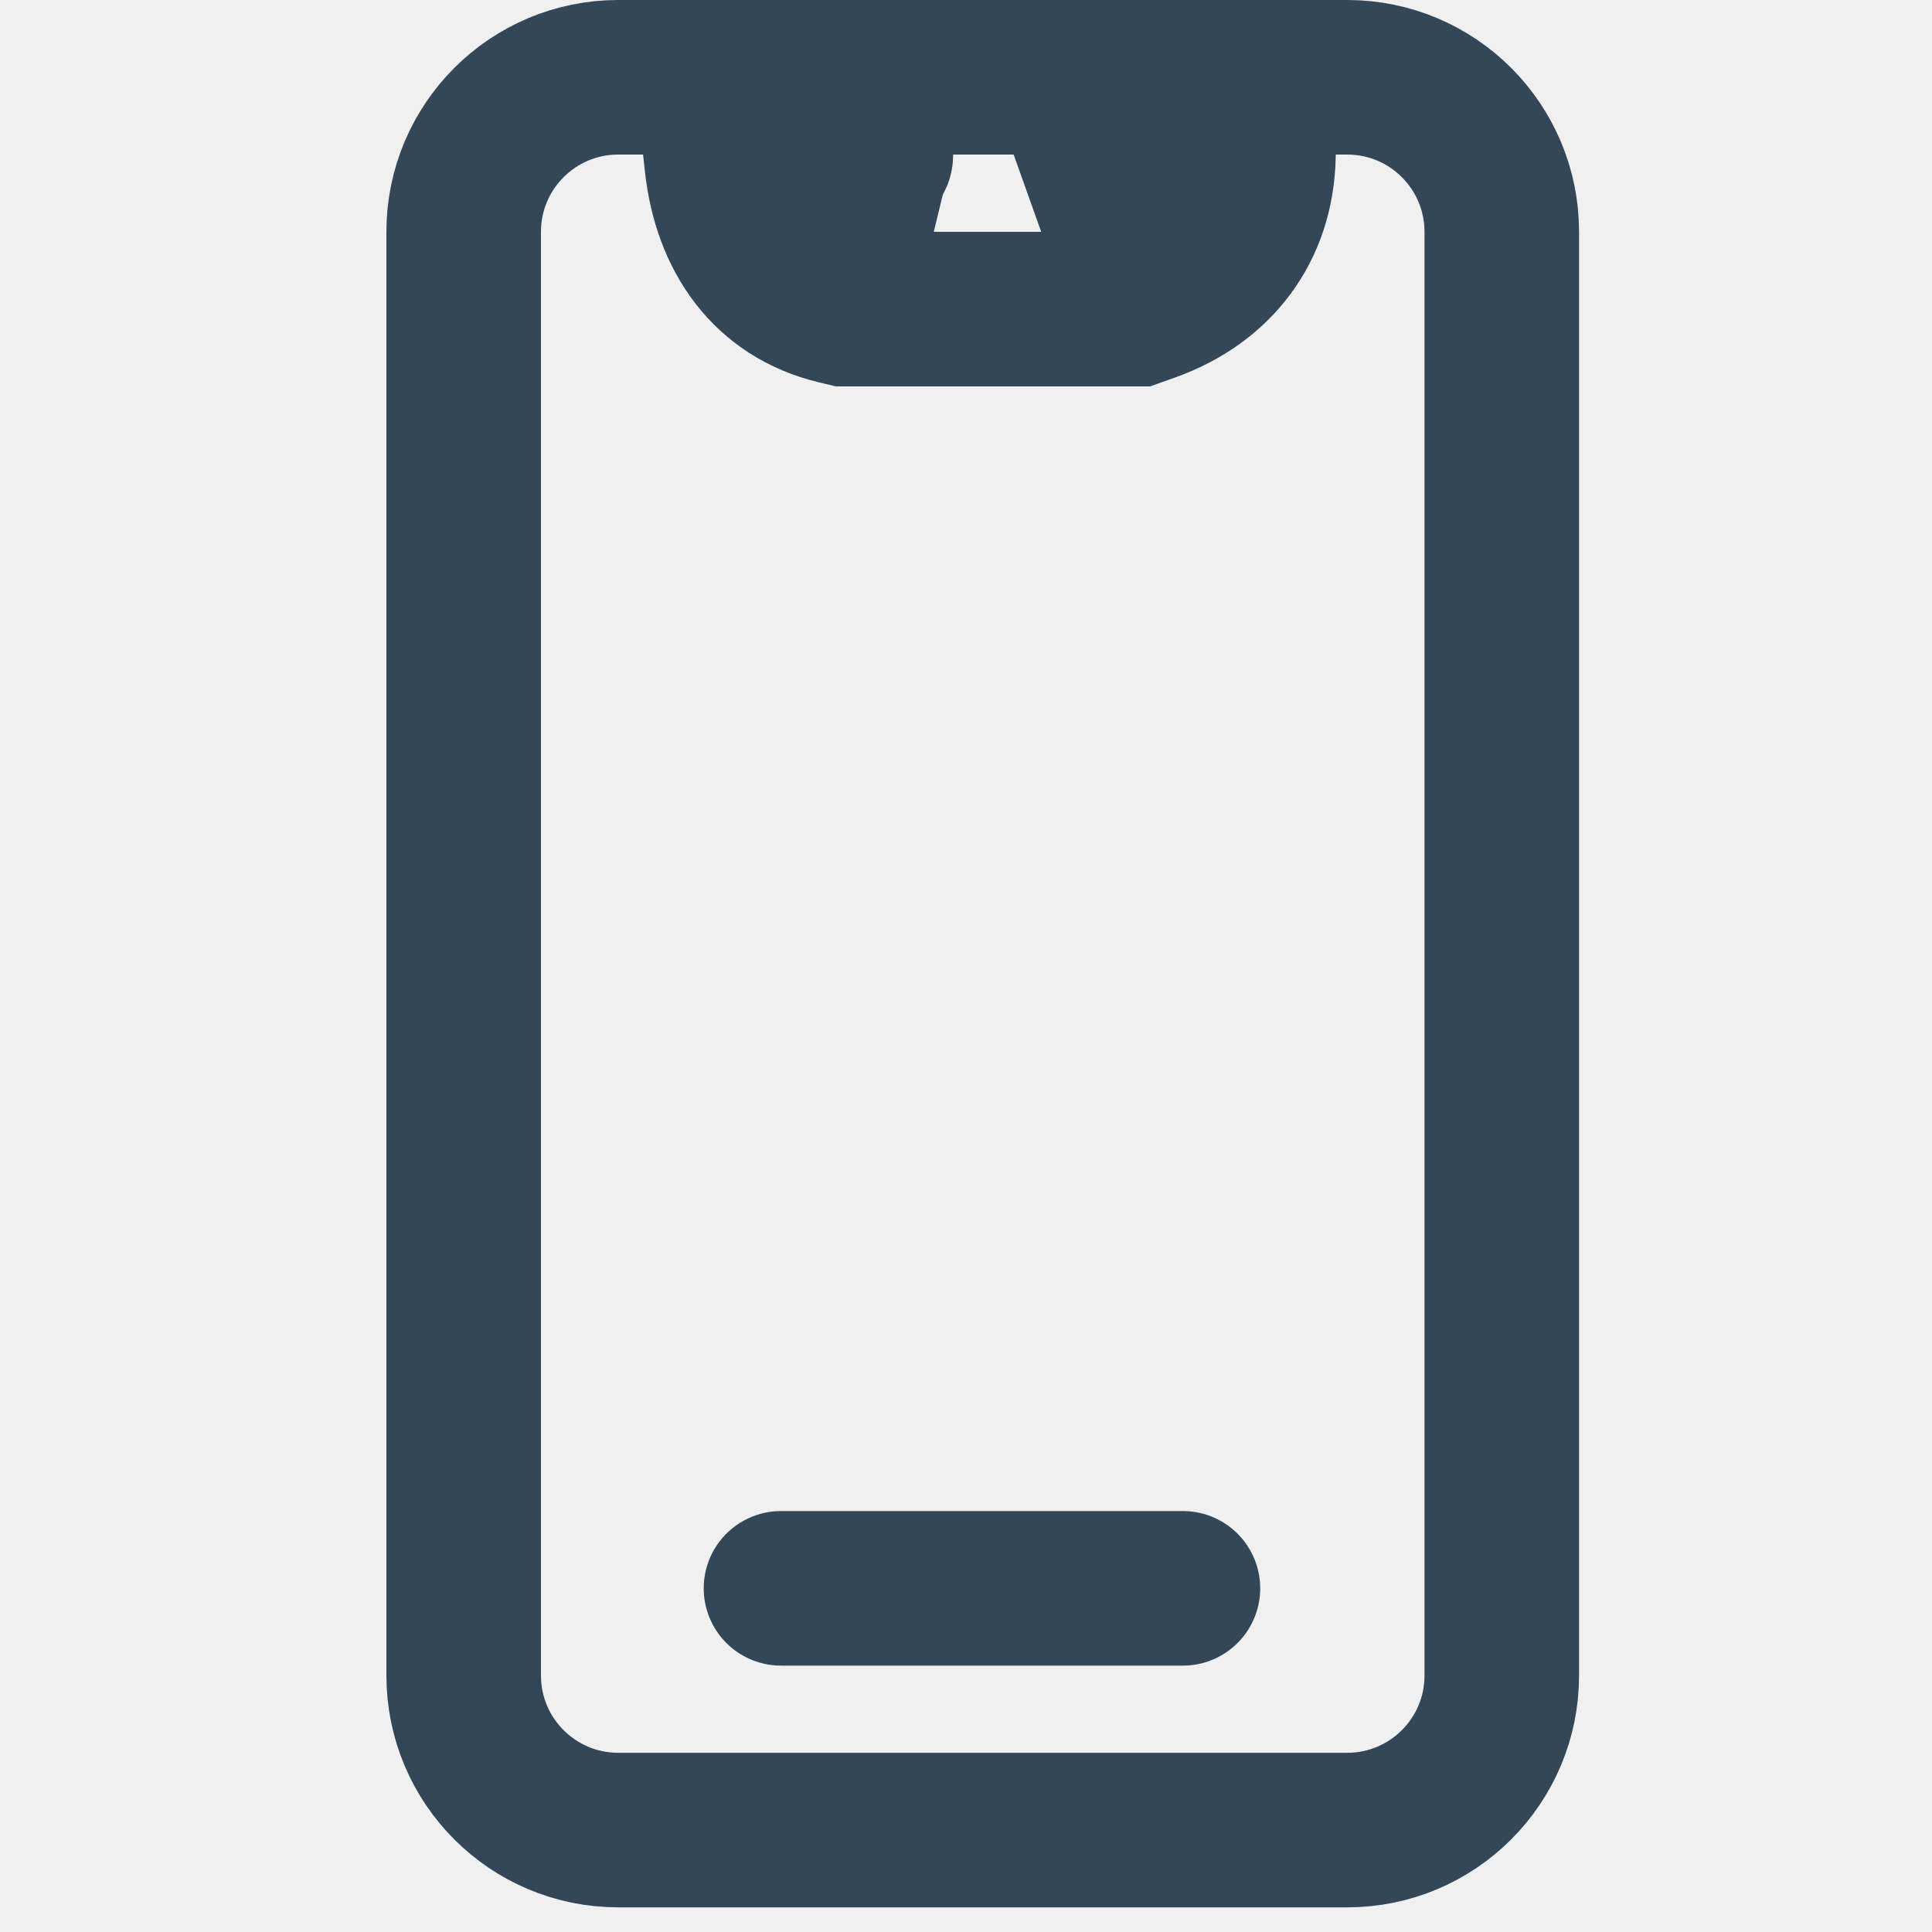
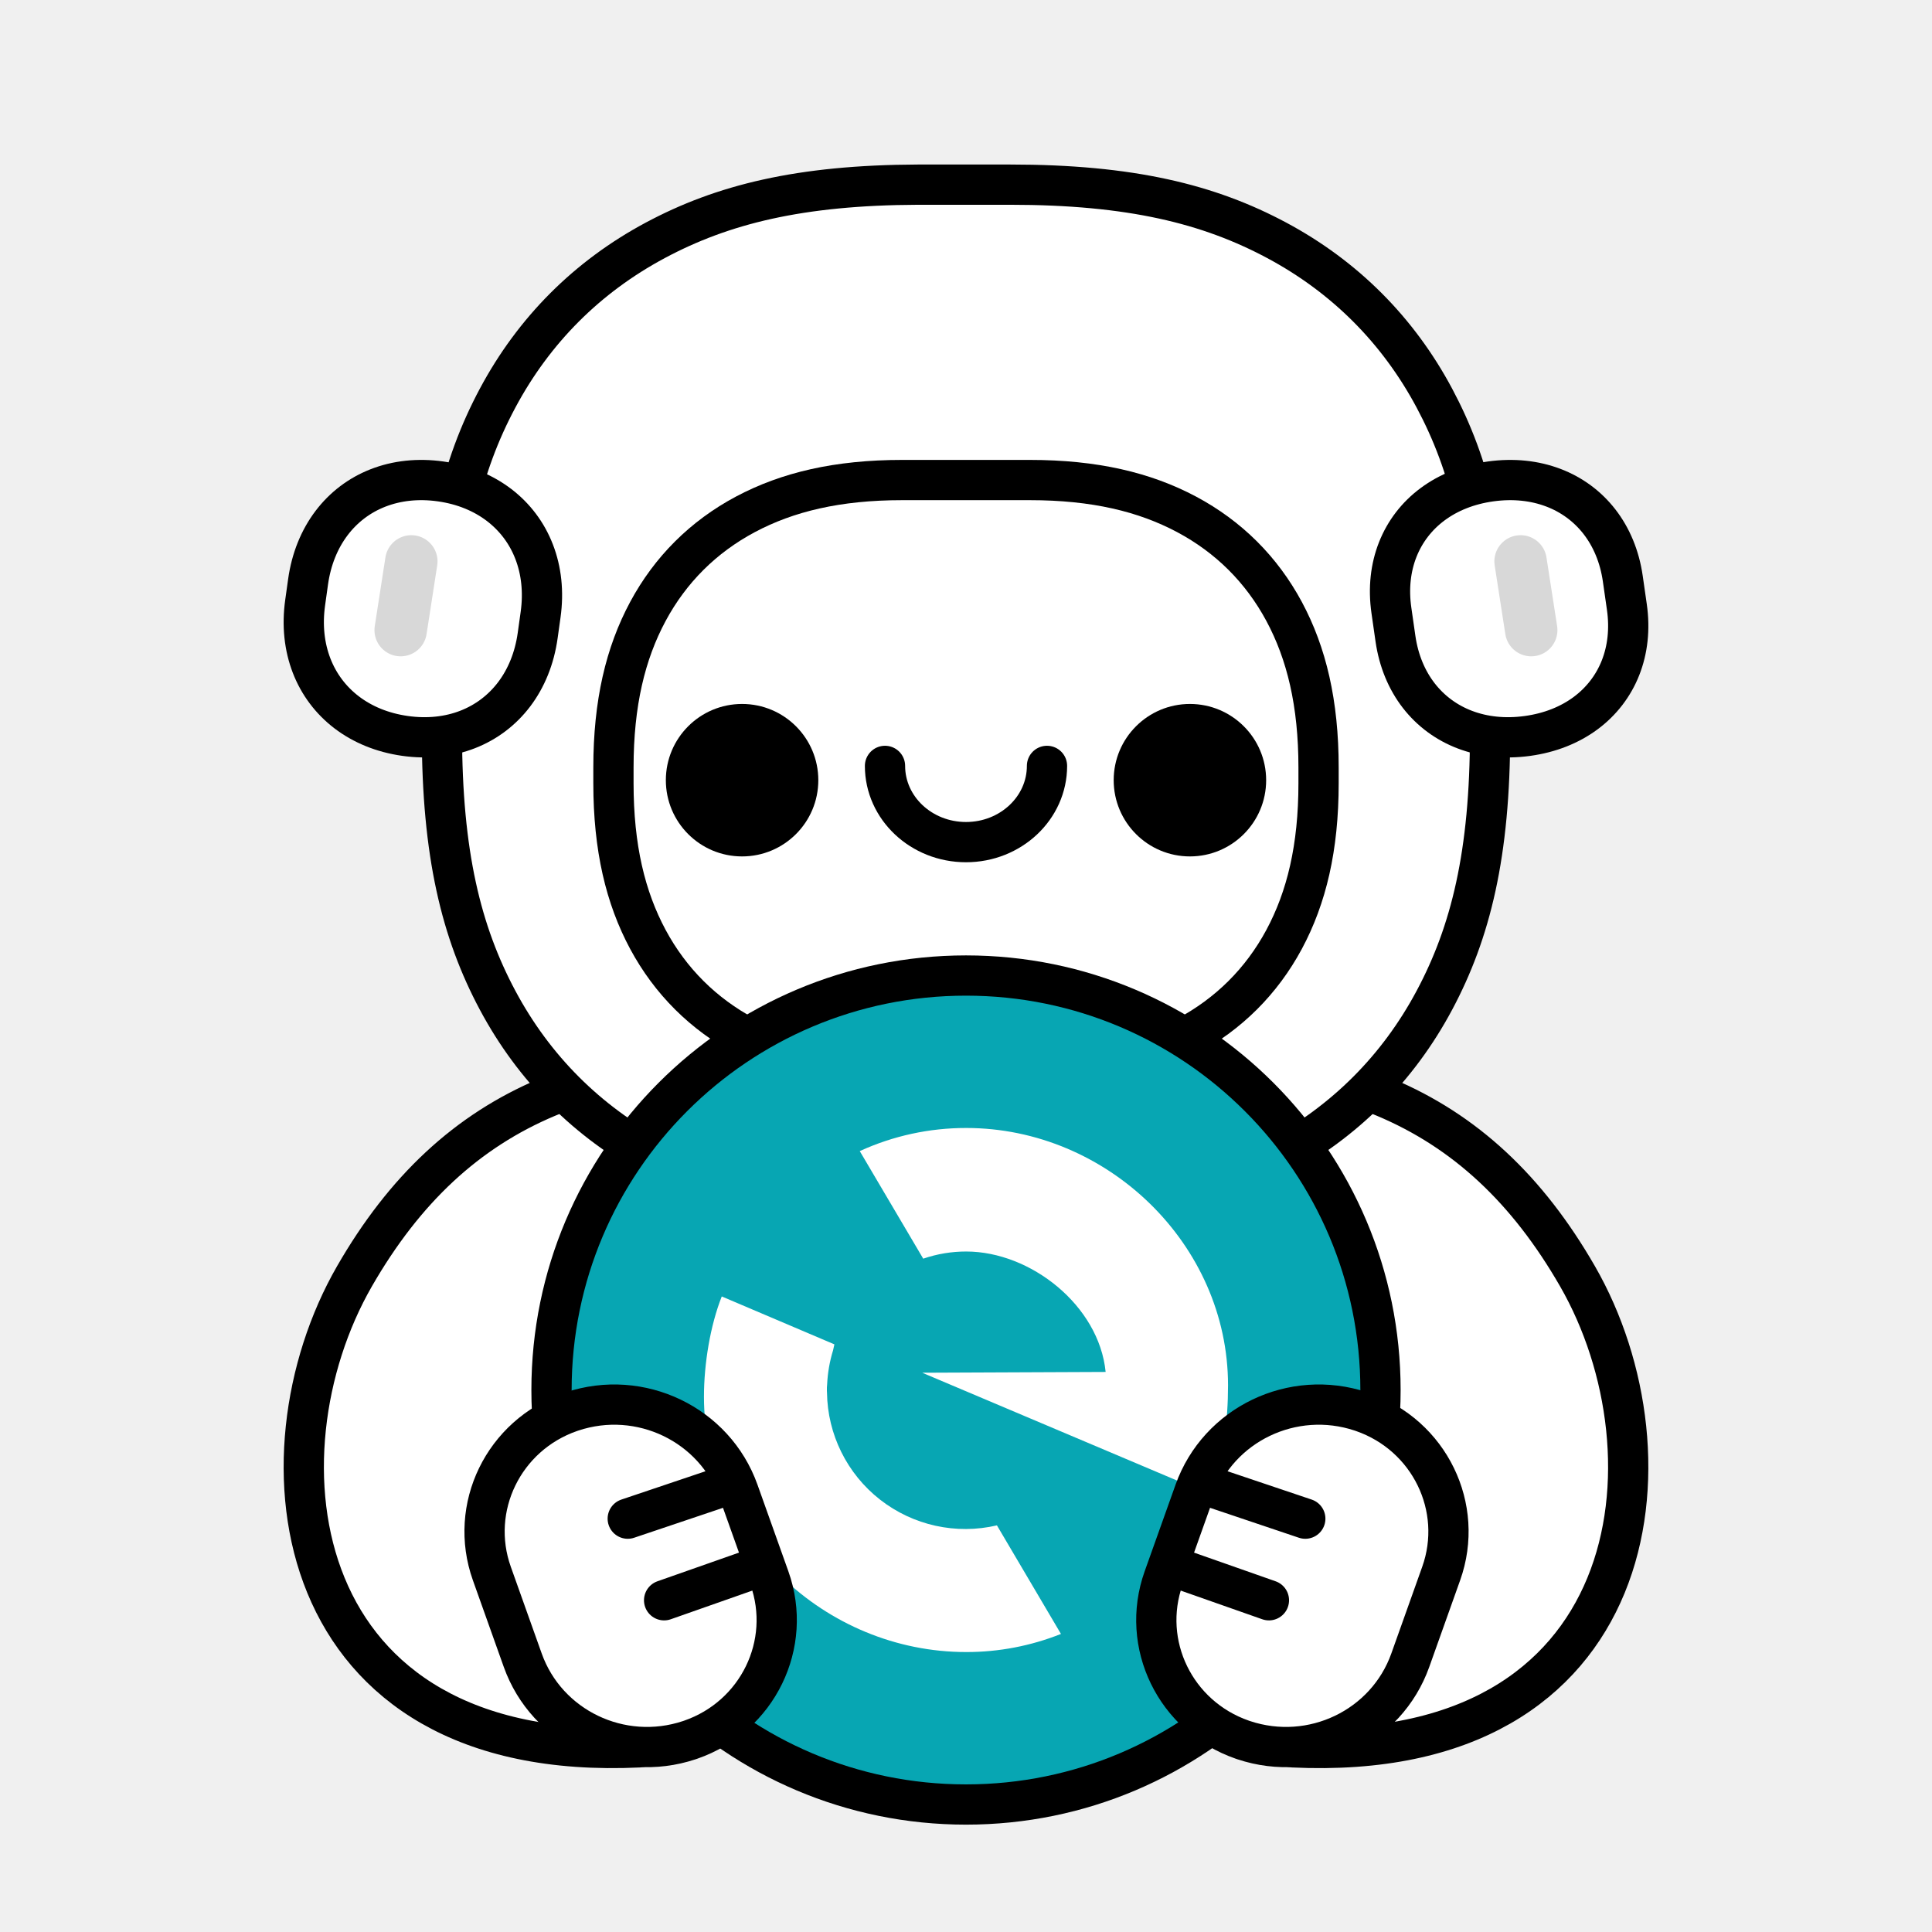
- <svg xmlns="http://www.w3.org/2000/svg" width="25px" height="25px" viewBox="0 0 25 25" version="1.1">
-   <g id="Interact-with-contract" stroke="none" stroke-width="1" fill="none" fill-rule="evenodd">
-     <g id="Group-4" transform="translate(5, 0)" fill-rule="nonzero" stroke="#334758" stroke-width="2">
-       <g id="Group-35">
-         <g id="Group-34">
-           <rect id="Rectangle" x="1" y="1" width="13.433" height="22.681" rx="2" />
-           <path d="M5.106,20.553 L10.307,20.553" id="Line" stroke-linecap="round" />
-           <path d="M9.285,2 C9.286,2.042 9.29,2.026 9.199,2.058 L9.535,3 L9.535,2 L9.285,2 Z M6.334,2 L6.054,2 L6.054,3 L6.29,2.028 C6.313,2.034 6.332,2.052 6.334,2 Z M4.219,1 L11.308,1 L11.284,2.023 C11.263,2.937 10.743,3.63 9.872,3.942 L9.709,4 L9.535,4 C9.1,4 9.1,4 7.795,4 C6.489,4 6.489,4 6.054,4 L5.935,4 L5.819,3.972 C4.948,3.761 4.443,3.06 4.339,2.108 L4.219,1 Z" id="Path-3" />
+ <svg xmlns="http://www.w3.org/2000/svg" width="120px" height="120px" viewBox="0 0 120 120" version="1.1">
+   <g id="Symbols" stroke="none" stroke-width="1" fill="none" fill-rule="evenodd">
+     <g id="Color/Big">
+       <g id="Elements/App-Icon">
+         <g id="icon" transform="translate(2, 2)">
+           <path d="M78.29,106.531 C100.188,107.566 102.396,88.42 95.982,77.271 C89.767,66.47 80.446,62.771 65.37,64.19 C50.295,65.609 65.435,90.169 75.778,88.368 C80.47,87.551 76.398,106.441 78.29,106.531 Z" id="right-arm" stroke="#000000" stroke-width="2.5" fill="#FFFFFF" fill-rule="nonzero" />
+           <path d="M37.709,106.531 C15.811,107.566 13.603,88.42 20.017,77.271 C26.232,66.47 35.553,62.771 50.629,64.19 C65.704,65.609 50.564,90.169 40.221,88.368 C35.529,87.551 39.6,106.441 37.709,106.531 Z" id="left-arm" stroke="#000000" stroke-width="2.5" fill="#FFFFFF" fill-rule="nonzero" />
+           <path d="M60.741,9.469 C68.226,9.469 73.087,10.672 77.306,12.931 C81.525,15.19 84.837,18.505 87.093,22.729 C89.325,26.908 90.525,31.715 90.551,39.073 L90.551,43.544 C90.551,51.037 89.349,55.904 87.093,60.128 C84.837,64.352 81.525,67.667 77.306,69.926 C73.087,72.185 68.226,73.388 60.741,73.388 L55.259,73.388 C47.774,73.388 42.913,72.185 38.694,69.926 C34.475,67.667 31.163,64.352 28.907,60.128 C26.651,55.904 25.449,51.037 25.449,43.544 L25.449,39.314 C25.449,31.82 26.651,26.953 28.907,22.729 C31.163,18.505 34.475,15.19 38.694,12.931 C42.867,10.697 47.669,9.495 55.018,9.469 L60.741,9.469 Z" id="helmet" stroke="#000000" stroke-width="2.5" fill="#FFFFFF" fill-rule="nonzero" />
+           <path d="M54.037,27.816 L61.963,27.816 C65.979,27.816 69.09,28.557 71.701,29.947 C74.312,31.338 76.361,33.378 77.758,35.978 C79.154,38.578 79.898,41.676 79.898,45.674 L79.898,46.653 C79.898,50.651 79.154,53.749 77.758,56.349 C76.361,58.948 74.312,60.989 71.701,62.379 C69.09,63.77 65.979,64.51 61.963,64.51 L54.037,64.51 C50.021,64.51 46.91,63.77 44.299,62.379 C41.688,60.989 39.639,58.948 38.242,56.349 C36.846,53.749 36.102,50.651 36.102,46.653 L36.102,45.674 C36.102,41.676 36.846,38.578 38.242,35.978 C39.639,33.378 41.688,31.338 44.299,29.947 C46.91,28.557 50.021,27.816 54.037,27.816 Z" id="screen" stroke="#000000" stroke-width="2.5" fill="#FFFFFF" fill-rule="nonzero" />
+           <circle id="left-eye" fill="#000000" fill-rule="nonzero" cx="44.092" cy="46.459" r="4.735" />
+           <circle id="right-eye" fill="#000000" fill-rule="nonzero" cx="71.908" cy="46.459" r="4.735" />
+           <path d="M52.969,45.571 C52.969,48.186 55.222,50.306 58,50.306 C60.778,50.306 63.031,48.186 63.031,45.571" id="month" stroke="#000000" stroke-width="2.5" stroke-linecap="round" />
+           <g id="left-ear" transform="translate(16.86735, 27.81633)">
+             <path d="M8.503,0.086 C9.919,0.286 11.146,0.798 12.132,1.55 C13.118,2.303 13.862,3.294 14.309,4.454 C14.757,5.613 14.909,6.94 14.71,8.362 L14.529,9.657 C14.33,11.079 13.82,12.312 13.072,13.303 C12.323,14.293 11.336,15.041 10.182,15.491 C9.028,15.941 7.708,16.093 6.292,15.893 C4.877,15.693 3.65,15.181 2.664,14.429 C1.678,13.677 0.934,12.685 0.486,11.526 C0.039,10.366 -0.113,9.039 0.086,7.617 L0.267,6.323 C0.466,4.901 0.976,3.667 1.724,2.677 C2.473,1.686 3.46,0.939 4.614,0.489 C5.768,0.039 7.088,-0.114 8.503,0.086 Z" id="ear" stroke="#000000" stroke-width="2.5" fill="#FFFFFF" fill-rule="nonzero" />
+             <line x1="6.38" y1="5.027" x2="6.319" y2="9.347" id="Path-3" stroke="#D8D8D8" stroke-width="3.255" stroke-linecap="round" stroke-linejoin="round" transform="translate(6.349421, 7.187039) rotate(8) translate(-6.349421, -7.187039) " />
+           </g>
+           <g id="right-ear" transform="translate(84.33674, 27.81633)">
+             <path d="M6.262,0.084 C4.851,0.278 3.628,0.773 2.647,1.501 C1.666,2.228 0.927,3.188 0.482,4.311 C0.037,5.434 -0.112,6.72 0.086,8.099 L0.338,9.855 C0.537,11.235 1.043,12.431 1.787,13.391 C2.531,14.35 3.512,15.073 4.66,15.508 C5.808,15.943 7.123,16.089 8.534,15.895 C9.945,15.702 11.168,15.206 12.149,14.479 C13.13,13.751 13.869,12.792 14.314,11.669 C14.758,10.546 14.908,9.26 14.71,7.88 L14.458,6.124 C14.259,4.744 13.753,3.548 13.009,2.589 C12.265,1.63 11.284,0.906 10.136,0.472 C8.988,0.037 7.673,-0.11 6.262,0.084 Z" id="Rectangle" stroke="#000000" stroke-width="2.5" fill="#FFFFFF" fill-rule="nonzero" />
+             <line x1="8.47" y1="5.027" x2="8.409" y2="9.347" id="Path-3" stroke="#D8D8D8" stroke-width="3.255" stroke-linecap="round" stroke-linejoin="round" transform="translate(8.439408, 7.187039) scale(-1, 1) rotate(8) translate(-8.439408, -7.187039) " />
+           </g>
+           <g id="logo" transform="translate(32.2551, 58.59184)" fill-rule="nonzero">
+             <path d="M25.745,0 C11.526,0 0,11.527 0,25.745 C0,39.963 11.527,51.49 25.745,51.49 C39.963,51.49 51.49,39.963 51.49,25.745 C51.49,11.527 39.965,0 25.745,0 Z" id="Path" fill="#07A6B3" />
+             <path d="M25.745,0 C11.526,0 0,11.527 0,25.745 C0,39.963 11.527,51.49 25.745,51.49 C39.963,51.49 51.49,39.963 51.49,25.745 C51.49,11.527 39.965,0 25.745,0 Z" id="Path" stroke="#000000" stroke-width="2.5" />
+             <path d="M10.575,19.933 L17.571,22.909 C17.549,23.007 17.52,23.135 17.488,23.279 C17.278,23.96 17.155,24.665 17.121,25.377 C17.106,25.518 17.1,25.66 17.105,25.802 L17.111,25.9 L17.111,25.9 C17.143,28.501 18.355,30.949 20.406,32.553 C22.458,34.157 25.128,34.745 27.666,34.152 L31.643,40.895 C29.77,41.641 27.772,42.023 25.756,42.02 C16.988,42.02 9.469,34.923 9.469,26.165 C9.469,24.109 9.861,21.736 10.575,19.933 Z M25.758,9.469 C34.527,9.469 42.02,16.698 42.02,25.454 C42.019,27.668 41.751,29.877 40.953,31.804 L40.785,32.184 L23.026,24.671 L34.418,24.622 C34.008,20.496 29.762,17.142 25.757,17.142 C24.849,17.141 23.947,17.291 23.088,17.587 L19.146,10.905 C21.221,9.956 23.476,9.466 25.758,9.469 Z" id="Combined-Shape" fill="#FFFFFF" />
+           </g>
+           <g id="hand" transform="translate(37.38392, 95.9437) rotate(-1) translate(-37.38392, -95.9437) translate(27.88391, 84.9437)" fill="#FFFFFF" fill-rule="nonzero" stroke="#000000" stroke-width="2.5">
+             <path d="M2.496,16.056 L0.671,10.638 C-0.719,6.513 1.547,2.059 5.732,0.689 L5.826,0.659 L5.826,0.659 C10.096,-0.68 14.665,1.613 16.078,5.804 L17.904,11.222 C19.293,15.347 17.027,19.801 12.842,21.171 L12.748,21.201 L12.748,21.201 C8.478,22.541 3.909,20.248 2.496,16.056 Z" id="Rectangle-Copy-3" />
+             <line x1="12.109" y1="9.543" x2="12.151" y2="3.33" id="Line-Copy-2" stroke-linecap="round" transform="translate(12.13029, 6.436468) rotate(-108) translate(-12.13029, -6.436468) " />
+             <line x1="14.308" y1="14.612" x2="14.268" y2="8.398" id="Line-Copy-3" stroke-linecap="round" transform="translate(14.28818, 11.50497) rotate(-108) translate(-14.28818, -11.50497) " />
+           </g>
+           <g id="hand" transform="translate(78.68025, 95.9437) scale(-1, 1) rotate(-1) translate(-78.68025, -95.9437) translate(69.18025, 84.9437)" fill="#FFFFFF" fill-rule="nonzero" stroke="#000000" stroke-width="2.5">
+             <path d="M2.496,16.056 L0.671,10.638 C-0.719,6.513 1.547,2.059 5.732,0.689 L5.826,0.659 L5.826,0.659 C10.096,-0.68 14.665,1.613 16.078,5.804 L17.904,11.222 C19.293,15.347 17.027,19.801 12.842,21.171 L12.748,21.201 L12.748,21.201 C8.478,22.541 3.909,20.248 2.496,16.056 Z" id="Rectangle-Copy-3" />
+             <line x1="12.109" y1="9.543" x2="12.151" y2="3.33" id="Line-Copy-2" stroke-linecap="round" transform="translate(12.13029, 6.436468) rotate(-108) translate(-12.13029, -6.436468) " />
+             <line x1="14.308" y1="14.612" x2="14.268" y2="8.398" id="Line-Copy-3" stroke-linecap="round" transform="translate(14.28818, 11.50497) rotate(-108) translate(-14.28818, -11.50497) " />
+           </g>
        </g>
      </g>
    </g>
  </g>
</svg>
